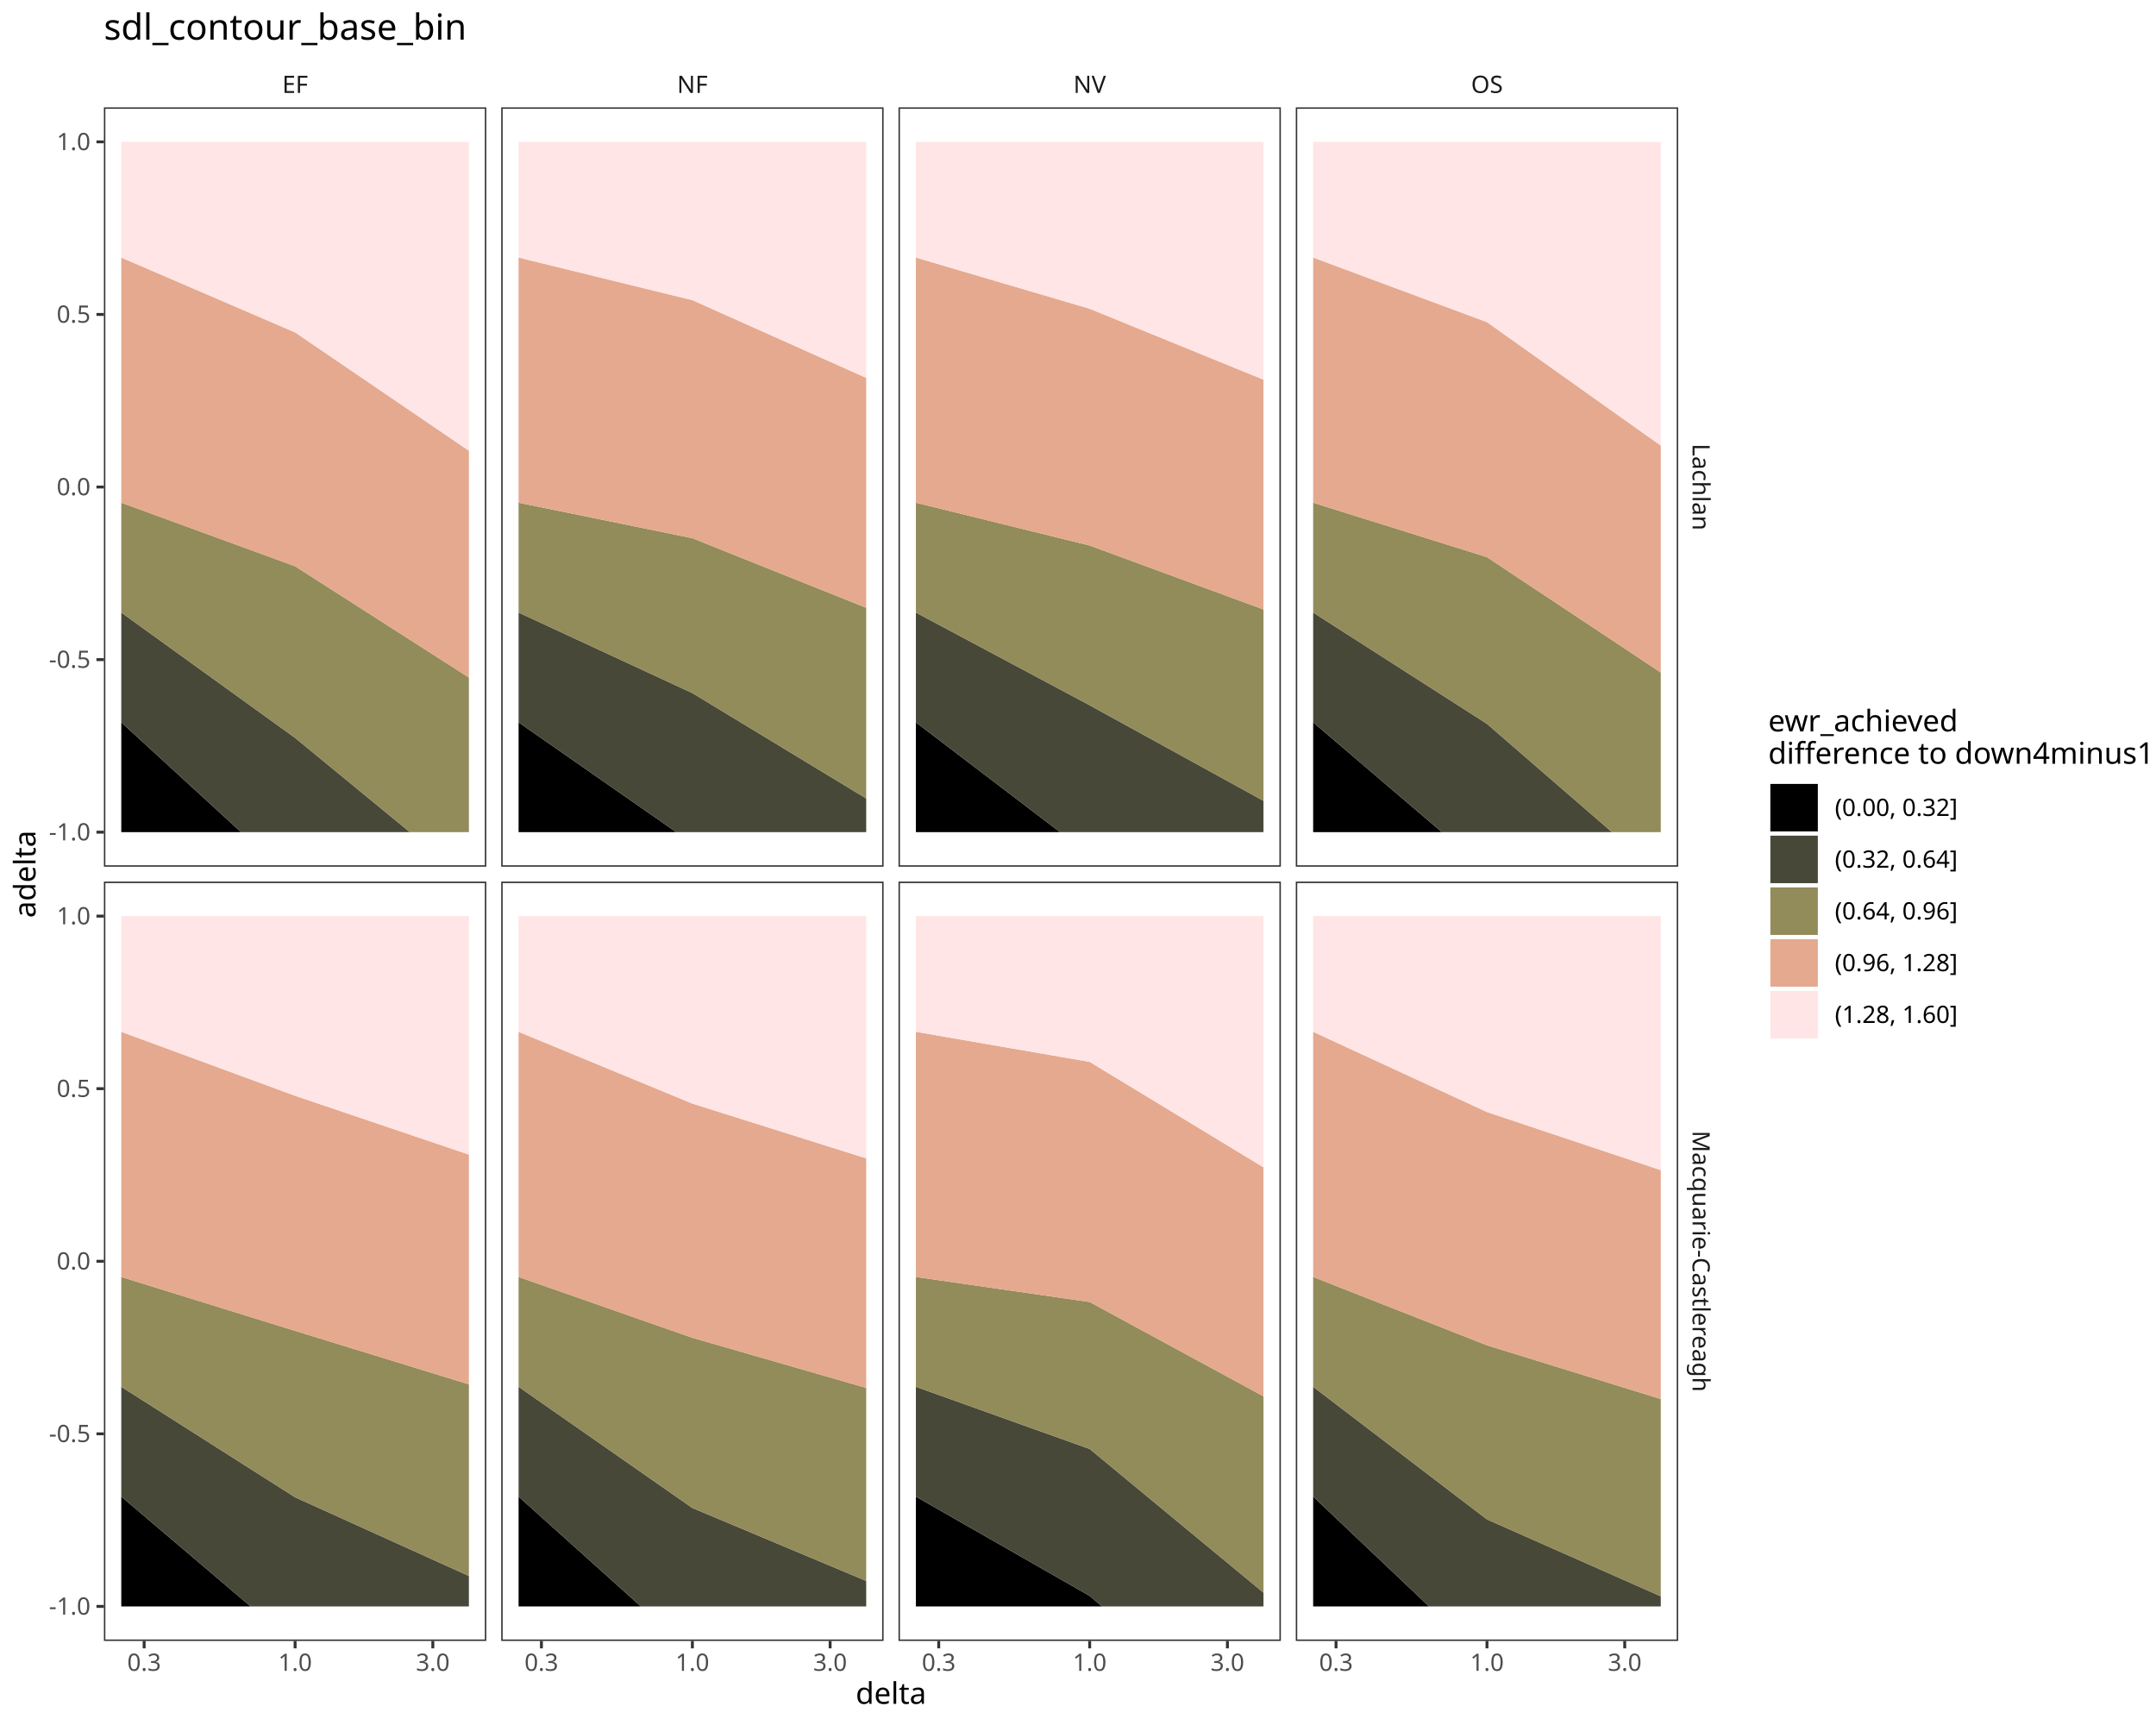
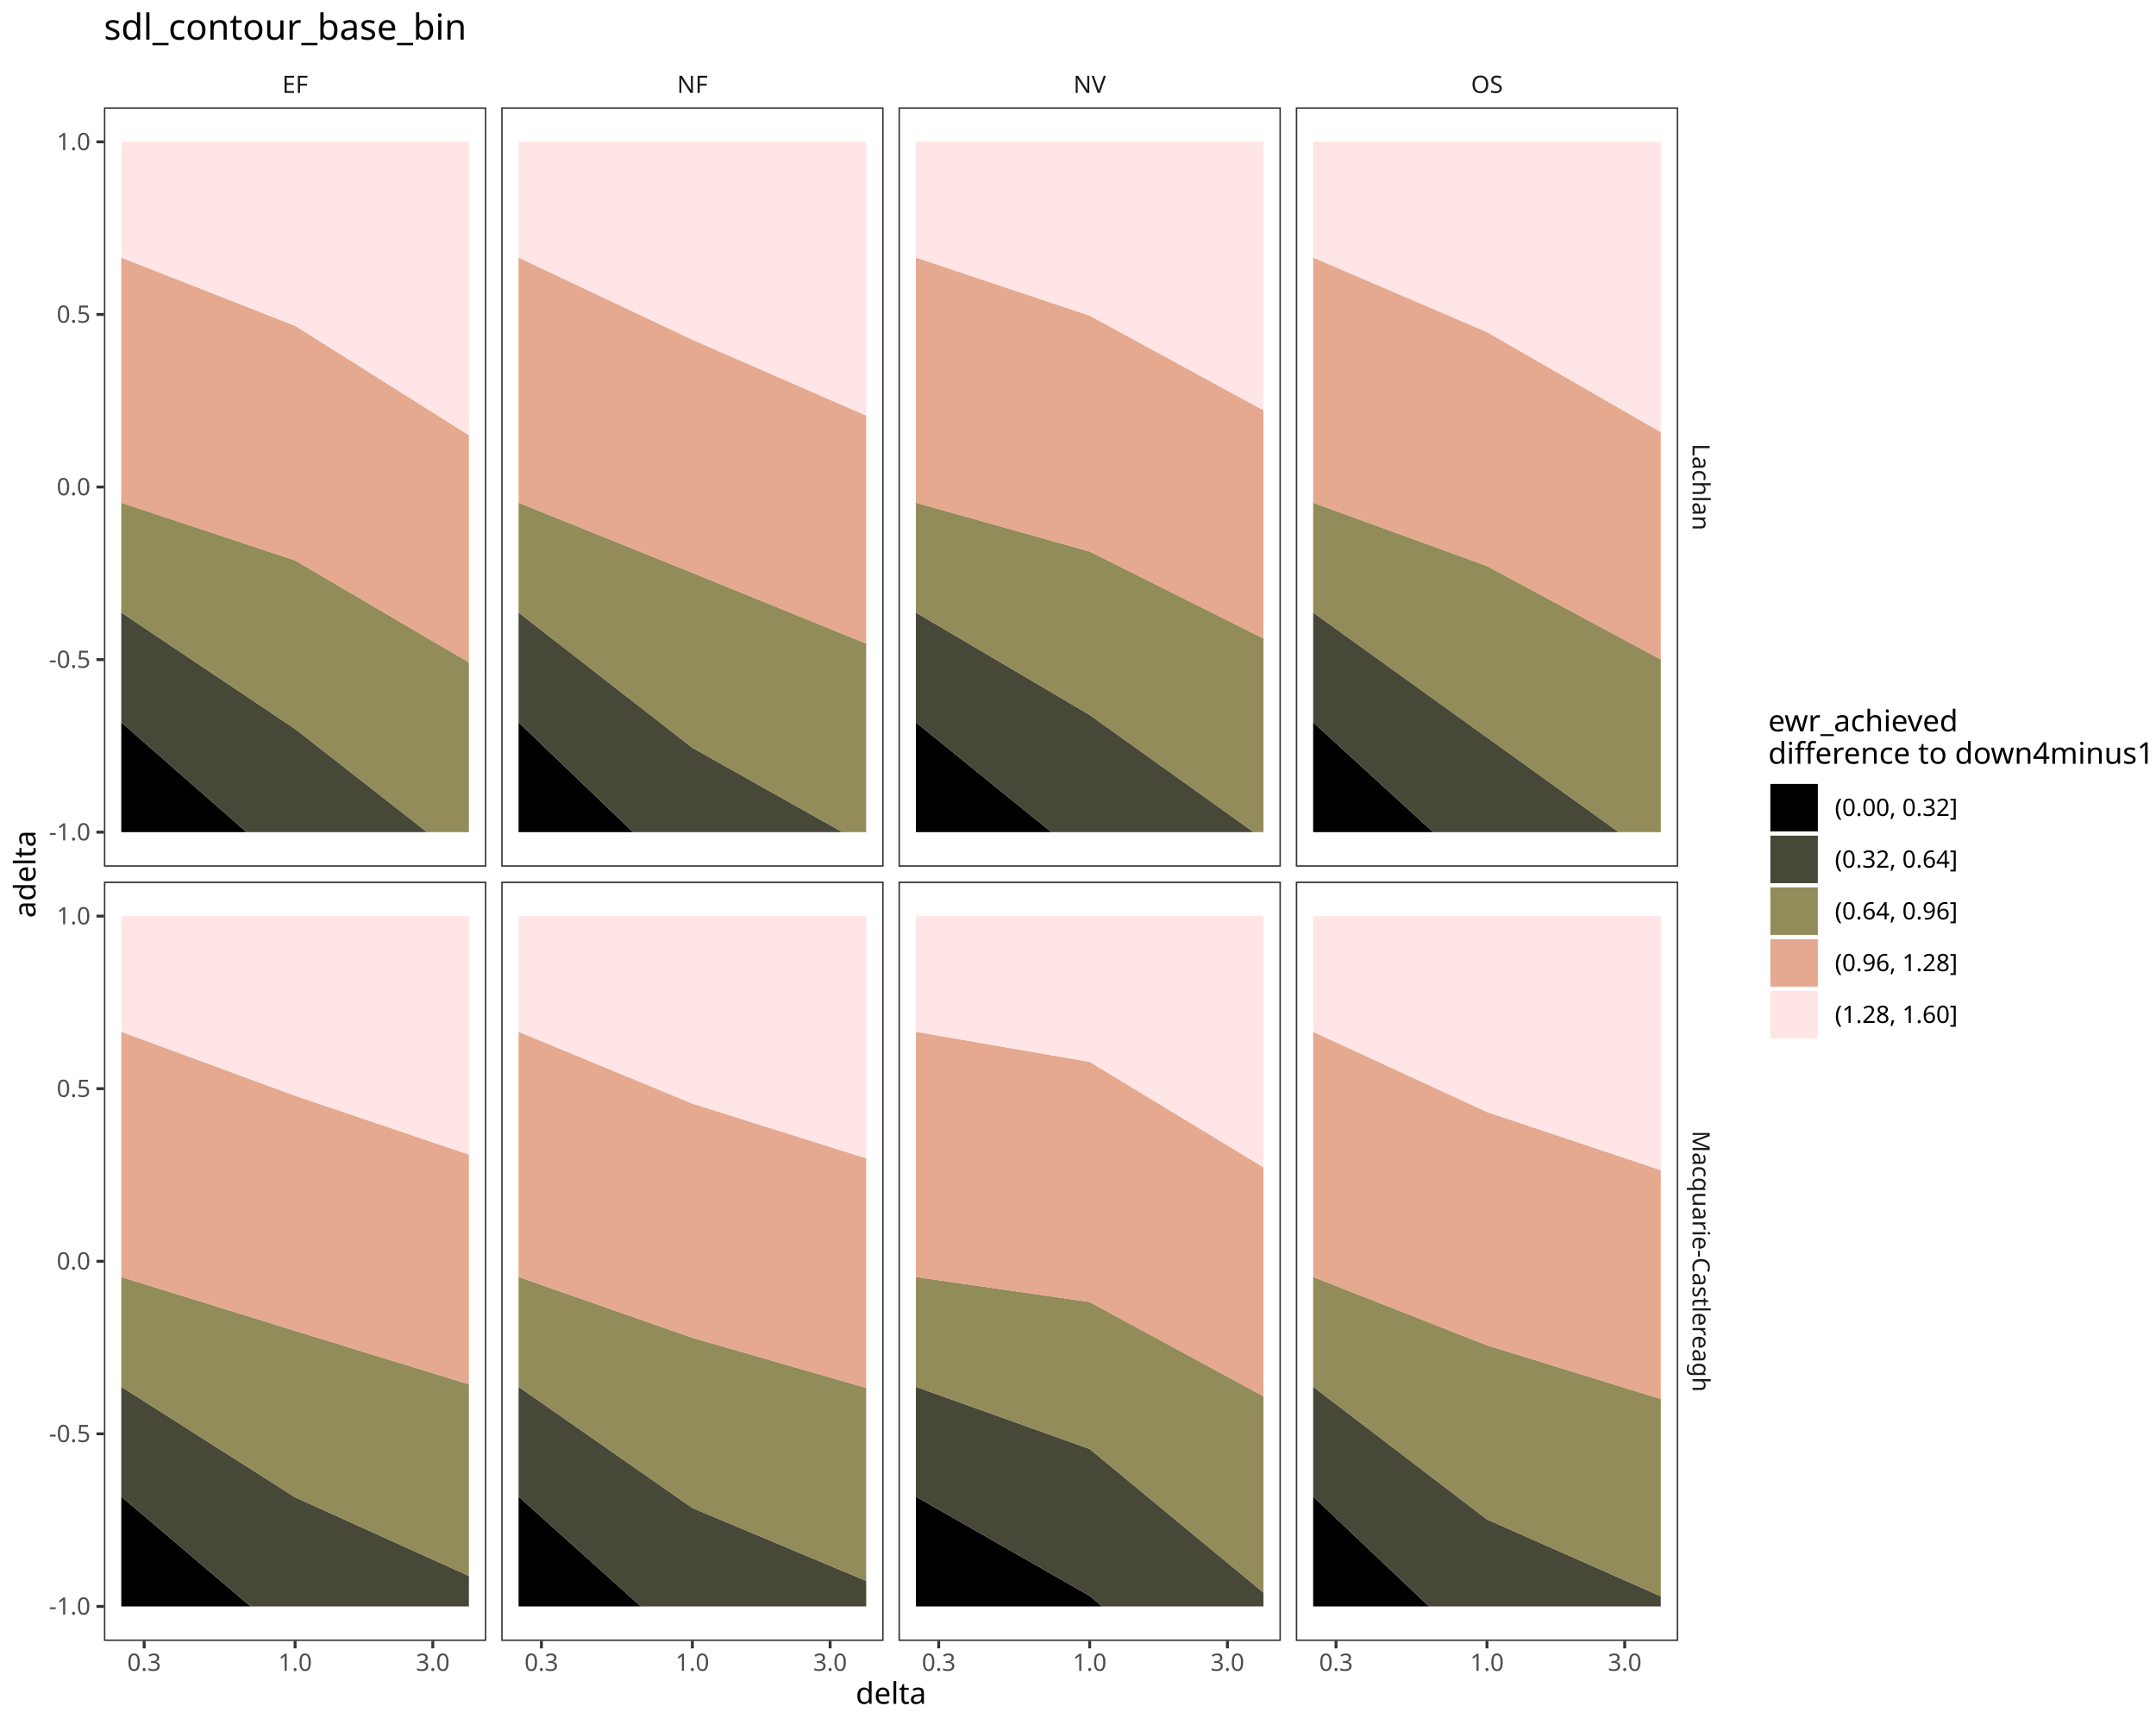
<svg xmlns="http://www.w3.org/2000/svg" class="svglite" data-engine-version="2.0" width="720.00pt" height="576.00pt" viewBox="0 0 720.00 576.00">
  <defs>
    <style type="text/css">
    .svglite line, .svglite polyline, .svglite polygon, .svglite path, .svglite rect, .svglite circle {
      fill: none;
      stroke: #000000;
      stroke-linecap: round;
      stroke-linejoin: round;
      stroke-miterlimit: 10.00;
    }
  </style>
  </defs>
  <rect width="100%" height="100%" style="stroke: none; fill: #FFFFFF;" />
  <defs>
    <clipPath id="cpMC4wMHw3MjAuMDB8MC4wMHw1NzYuMDA=">
      <rect x="0.00" y="0.00" width="720.00" height="576.00" />
    </clipPath>
  </defs>
  <g clip-path="url(#cpMC4wMHw3MjAuMDB8MC4wMHw1NzYuMDA=)">
    <rect x="0" y="0.00" width="720.00" height="576.00" style="stroke-width: 0.97; stroke: #FFFFFF; fill: #FFFFFF;" />
  </g>
  <defs>
    <clipPath id="cpMzQuNzB8MTYyLjM5fDM1Ljg1fDI4OS4zOQ==">
      <rect x="34.70" y="35.85" width="127.70" height="253.55" />
    </clipPath>
  </defs>
  <g clip-path="url(#cpMzQuNzB8MTYyLjM5fDM1Ljg1fDI4OS4zOQ==)">
    <rect x="34.70" y="35.85" width="127.70" height="253.55" style="stroke-width: 0.97; stroke: none; fill: #FFFFFF;" />
-     <path d="M 80.51 277.87 L 40.50 241.20 L 40.50 277.87 Z" style="fill-rule: evenodd; fill: #000000; stroke-width: 1.07; stroke: none; stroke-linecap: butt;" />
-     <path d="M 136.89 277.87 L 98.55 246.39 L 40.50 204.53 L 40.50 241.20 L 80.51 277.87 L 98.55 277.87 Z" style="fill-rule: evenodd; fill: #484839; stroke-width: 1.07; stroke: none; stroke-linecap: butt;" />
-     <path d="M 136.89 277.87 L 156.59 277.87 L 156.59 226.23 L 98.55 189.08 L 40.50 167.86 L 40.50 204.53 L 98.55 246.39 Z" style="fill-rule: evenodd; fill: #928B5A; stroke-width: 1.07; stroke: none; stroke-linecap: butt;" />
-     <path d="M 156.59 162.62 L 156.59 150.50 L 98.55 110.99 L 40.50 86.00 L 40.50 162.62 L 40.50 167.86 L 98.55 189.08 L 156.59 226.23 Z" style="fill-rule: evenodd; fill: #E4A98F; stroke-width: 1.07; stroke: none; stroke-linecap: butt;" />
-     <path d="M 156.59 47.37 L 98.55 47.37 L 40.50 47.37 L 40.50 86.00 L 98.55 110.99 L 156.59 150.50 Z" style="fill-rule: evenodd; fill: #FFE5E5; stroke-width: 1.07; stroke: none; stroke-linecap: butt;" />
+     <path d="M 82.34 277.87 L 40.50 241.20 L 40.50 277.87 Z" style="fill-rule: evenodd; fill: #000000; stroke-width: 1.07; stroke: none; stroke-linecap: butt;" />
+     <path d="M 142.64 277.87 L 98.55 243.40 L 40.50 204.53 L 40.50 241.20 L 82.34 277.87 L 98.55 277.87 Z" style="fill-rule: evenodd; fill: #484839; stroke-width: 1.07; stroke: none; stroke-linecap: butt;" />
+     <path d="M 142.64 277.87 L 156.59 277.87 L 156.59 221.18 L 98.55 187.13 L 40.50 167.86 L 40.50 204.53 L 98.55 243.40 Z" style="fill-rule: evenodd; fill: #928B5A; stroke-width: 1.07; stroke: none; stroke-linecap: butt;" />
+     <path d="M 156.59 162.62 L 156.59 145.31 L 98.55 108.80 L 40.50 86.00 L 40.50 162.62 L 40.50 167.86 L 98.55 187.13 L 156.59 221.18 Z" style="fill-rule: evenodd; fill: #E4A98F; stroke-width: 1.07; stroke: none; stroke-linecap: butt;" />
+     <path d="M 156.59 47.37 L 98.55 47.37 L 40.50 47.37 L 40.50 86.00 L 98.55 108.80 L 156.59 145.31 Z" style="fill-rule: evenodd; fill: #FFE5E5; stroke-width: 1.07; stroke: none; stroke-linecap: butt;" />
    <rect x="34.70" y="35.85" width="127.70" height="253.55" style="stroke-width: 0.97; stroke: #333333;" />
  </g>
  <g clip-path="url(#cpMC4wMHw3MjAuMDB8MC4wMHw1NzYuMDA=)">
</g>
  <defs>
    <clipPath id="cpMzQuNzB8MTYyLjM5fDI5NC4zOHw1NDcuOTI=">
      <rect x="34.70" y="294.38" width="127.70" height="253.55" />
    </clipPath>
  </defs>
  <g clip-path="url(#cpMzQuNzB8MTYyLjM5fDI5NC4zOHw1NDcuOTI=)">
    <rect x="34.70" y="294.38" width="127.70" height="253.55" style="stroke-width: 0.97; stroke: none; fill: #FFFFFF;" />
    <path d="M 83.68 536.40 L 40.50 499.73 L 40.50 536.40 Z" style="fill-rule: evenodd; fill: #000000; stroke-width: 1.07; stroke: none; stroke-linecap: butt;" />
    <path d="M 156.59 526.23 L 98.55 499.96 L 40.50 463.06 L 40.50 499.73 L 83.68 536.40 L 98.55 536.40 L 156.59 536.40 Z" style="fill-rule: evenodd; fill: #484839; stroke-width: 1.07; stroke: none; stroke-linecap: butt;" />
    <path d="M 156.59 462.25 L 98.55 444.39 L 40.50 426.39 L 40.50 463.06 L 98.55 499.96 L 156.59 526.23 Z" style="fill-rule: evenodd; fill: #928B5A; stroke-width: 1.07; stroke: none; stroke-linecap: butt;" />
    <path d="M 156.59 421.15 L 156.59 385.53 L 98.55 365.89 L 40.50 344.53 L 40.50 421.15 L 40.50 426.39 L 98.55 444.39 L 156.59 462.25 Z" style="fill-rule: evenodd; fill: #E4A98F; stroke-width: 1.07; stroke: none; stroke-linecap: butt;" />
    <path d="M 156.59 305.90 L 98.55 305.90 L 40.50 305.90 L 40.50 344.53 L 98.55 365.89 L 156.59 385.53 Z" style="fill-rule: evenodd; fill: #FFE5E5; stroke-width: 1.07; stroke: none; stroke-linecap: butt;" />
    <rect x="34.70" y="294.38" width="127.70" height="253.55" style="stroke-width: 0.97; stroke: #333333;" />
  </g>
  <g clip-path="url(#cpMC4wMHw3MjAuMDB8MC4wMHw1NzYuMDA=)">
</g>
  <defs>
    <clipPath id="cpMTY3LjM4fDI5NS4wN3wzNS44NXwyODkuMzk=">
      <rect x="167.38" y="35.85" width="127.70" height="253.55" />
    </clipPath>
  </defs>
  <g clip-path="url(#cpMTY3LjM4fDI5NS4wN3wzNS44NXwyODkuMzk=)">
    <rect x="167.38" y="35.85" width="127.70" height="253.55" style="stroke-width: 0.97; stroke: none; fill: #FFFFFF;" />
-     <path d="M 225.85 277.87 L 173.18 241.20 L 173.18 277.87 Z" style="fill-rule: evenodd; fill: #000000; stroke-width: 1.07; stroke: none; stroke-linecap: butt;" />
-     <path d="M 289.27 266.61 L 231.22 231.43 L 173.18 204.53 L 173.18 241.20 L 225.85 277.87 L 231.22 277.87 L 289.27 277.87 Z" style="fill-rule: evenodd; fill: #484839; stroke-width: 1.07; stroke: none; stroke-linecap: butt;" />
-     <path d="M 289.27 202.95 L 231.22 179.71 L 173.18 167.86 L 173.18 204.53 L 231.22 231.43 L 289.27 266.61 Z" style="fill-rule: evenodd; fill: #928B5A; stroke-width: 1.07; stroke: none; stroke-linecap: butt;" />
-     <path d="M 289.27 162.62 L 289.27 126.17 L 231.22 100.22 L 173.18 86.00 L 173.18 162.62 L 173.18 167.86 L 231.22 179.71 L 289.27 202.95 Z" style="fill-rule: evenodd; fill: #E4A98F; stroke-width: 1.07; stroke: none; stroke-linecap: butt;" />
-     <path d="M 289.27 47.37 L 231.22 47.37 L 173.18 47.37 L 173.18 86.00 L 231.22 100.22 L 289.27 126.17 Z" style="fill-rule: evenodd; fill: #FFE5E5; stroke-width: 1.07; stroke: none; stroke-linecap: butt;" />
+     <path d="M 211.42 277.87 L 173.18 241.20 L 173.18 277.87 Z" style="fill-rule: evenodd; fill: #000000; stroke-width: 1.07; stroke: none; stroke-linecap: butt;" />
+     <path d="M 281.36 277.87 L 231.22 249.69 L 173.18 204.53 L 173.18 241.20 L 211.42 277.87 L 231.22 277.87 Z" style="fill-rule: evenodd; fill: #484839; stroke-width: 1.07; stroke: none; stroke-linecap: butt;" />
+     <path d="M 281.36 277.87 L 289.27 277.87 L 289.27 214.89 L 231.22 191.26 L 173.18 167.86 L 173.18 204.53 L 231.22 249.69 Z" style="fill-rule: evenodd; fill: #928B5A; stroke-width: 1.07; stroke: none; stroke-linecap: butt;" />
+     <path d="M 289.27 162.62 L 289.27 138.77 L 231.22 113.44 L 173.18 86.00 L 173.18 162.62 L 173.18 167.86 L 231.22 191.26 L 289.27 214.89 Z" style="fill-rule: evenodd; fill: #E4A98F; stroke-width: 1.07; stroke: none; stroke-linecap: butt;" />
+     <path d="M 289.27 47.37 L 231.22 47.37 L 173.18 47.37 L 173.18 86.00 L 231.22 113.44 L 289.27 138.77 Z" style="fill-rule: evenodd; fill: #FFE5E5; stroke-width: 1.07; stroke: none; stroke-linecap: butt;" />
    <rect x="167.38" y="35.85" width="127.70" height="253.55" style="stroke-width: 0.97; stroke: #333333;" />
  </g>
  <g clip-path="url(#cpMC4wMHw3MjAuMDB8MC4wMHw1NzYuMDA=)">
</g>
  <defs>
    <clipPath id="cpMTY3LjM4fDI5NS4wN3wyOTQuMzh8NTQ3Ljky">
      <rect x="167.38" y="294.38" width="127.70" height="253.55" />
    </clipPath>
  </defs>
  <g clip-path="url(#cpMTY3LjM4fDI5NS4wN3wyOTQuMzh8NTQ3Ljky)">
    <rect x="167.38" y="294.38" width="127.70" height="253.55" style="stroke-width: 0.97; stroke: none; fill: #FFFFFF;" />
    <path d="M 214.00 536.40 L 173.18 499.73 L 173.18 536.40 Z" style="fill-rule: evenodd; fill: #000000; stroke-width: 1.07; stroke: none; stroke-linecap: butt;" />
    <path d="M 289.27 527.89 L 231.22 503.53 L 173.18 463.06 L 173.18 499.73 L 214.00 536.40 L 231.22 536.40 L 289.27 536.40 Z" style="fill-rule: evenodd; fill: #484839; stroke-width: 1.07; stroke: none; stroke-linecap: butt;" />
    <path d="M 289.27 463.44 L 231.22 446.70 L 173.18 426.39 L 173.18 463.06 L 231.22 503.53 L 289.27 527.89 Z" style="fill-rule: evenodd; fill: #928B5A; stroke-width: 1.07; stroke: none; stroke-linecap: butt;" />
    <path d="M 289.27 421.15 L 289.27 386.79 L 231.22 368.50 L 173.18 344.53 L 173.18 421.15 L 173.18 426.39 L 231.22 446.70 L 289.27 463.44 Z" style="fill-rule: evenodd; fill: #E4A98F; stroke-width: 1.07; stroke: none; stroke-linecap: butt;" />
    <path d="M 289.27 305.90 L 231.22 305.90 L 173.18 305.90 L 173.18 344.53 L 231.22 368.50 L 289.27 386.79 Z" style="fill-rule: evenodd; fill: #FFE5E5; stroke-width: 1.07; stroke: none; stroke-linecap: butt;" />
    <rect x="167.38" y="294.38" width="127.70" height="253.55" style="stroke-width: 0.97; stroke: #333333;" />
  </g>
  <g clip-path="url(#cpMC4wMHw3MjAuMDB8MC4wMHw1NzYuMDA=)">
</g>
  <defs>
    <clipPath id="cpMzAwLjA1fDQyNy43NXwzNS44NXwyODkuMzk=">
      <rect x="300.05" y="35.85" width="127.70" height="253.55" />
    </clipPath>
  </defs>
  <g clip-path="url(#cpMzAwLjA1fDQyNy43NXwzNS44NXwyODkuMzk=)">
    <rect x="300.05" y="35.85" width="127.70" height="253.55" style="stroke-width: 0.97; stroke: none; fill: #FFFFFF;" />
-     <path d="M 354.01 277.87 L 305.86 241.20 L 305.86 277.87 Z" style="fill-rule: evenodd; fill: #000000; stroke-width: 1.07; stroke: none; stroke-linecap: butt;" />
-     <path d="M 421.94 267.40 L 363.90 235.49 L 305.86 204.53 L 305.86 241.20 L 354.01 277.87 L 363.90 277.87 L 421.94 277.87 Z" style="fill-rule: evenodd; fill: #484839; stroke-width: 1.07; stroke: none; stroke-linecap: butt;" />
-     <path d="M 421.94 203.51 L 363.90 182.15 L 305.86 167.86 L 305.86 204.53 L 363.90 235.49 L 421.94 267.40 Z" style="fill-rule: evenodd; fill: #928B5A; stroke-width: 1.07; stroke: none; stroke-linecap: butt;" />
-     <path d="M 421.94 162.62 L 421.94 126.77 L 363.90 103.09 L 305.86 86.00 L 305.86 162.62 L 305.86 167.86 L 363.90 182.15 L 421.94 203.51 Z" style="fill-rule: evenodd; fill: #E4A98F; stroke-width: 1.07; stroke: none; stroke-linecap: butt;" />
-     <path d="M 421.94 47.37 L 363.90 47.37 L 305.86 47.37 L 305.86 86.00 L 363.90 103.09 L 421.94 126.77 Z" style="fill-rule: evenodd; fill: #FFE5E5; stroke-width: 1.07; stroke: none; stroke-linecap: butt;" />
+     <path d="M 351.11 277.87 L 305.86 241.20 L 305.86 277.87 Z" style="fill-rule: evenodd; fill: #000000; stroke-width: 1.07; stroke: none; stroke-linecap: butt;" />
+     <path d="M 418.68 277.87 L 363.90 238.72 L 305.86 204.53 L 305.86 241.20 L 351.11 277.87 L 363.90 277.87 Z" style="fill-rule: evenodd; fill: #484839; stroke-width: 1.07; stroke: none; stroke-linecap: butt;" />
+     <path d="M 418.68 277.87 L 421.94 277.87 L 421.94 213.19 L 363.90 184.15 L 305.86 167.86 L 305.86 204.53 L 363.90 238.72 Z" style="fill-rule: evenodd; fill: #928B5A; stroke-width: 1.07; stroke: none; stroke-linecap: butt;" />
+     <path d="M 421.94 162.62 L 421.94 137.00 L 363.90 105.40 L 305.86 86.00 L 305.86 162.62 L 305.86 167.86 L 363.90 184.15 L 421.94 213.19 Z" style="fill-rule: evenodd; fill: #E4A98F; stroke-width: 1.07; stroke: none; stroke-linecap: butt;" />
+     <path d="M 421.94 47.37 L 363.90 47.37 L 305.86 47.37 L 305.86 86.00 L 363.90 105.40 L 421.94 137.00 Z" style="fill-rule: evenodd; fill: #FFE5E5; stroke-width: 1.07; stroke: none; stroke-linecap: butt;" />
    <rect x="300.05" y="35.85" width="127.70" height="253.55" style="stroke-width: 0.97; stroke: #333333;" />
  </g>
  <g clip-path="url(#cpMC4wMHw3MjAuMDB8MC4wMHw1NzYuMDA=)">
</g>
  <defs>
    <clipPath id="cpMzAwLjA1fDQyNy43NXwyOTQuMzh8NTQ3Ljky">
      <rect x="300.05" y="294.38" width="127.70" height="253.55" />
    </clipPath>
  </defs>
  <g clip-path="url(#cpMzAwLjA1fDQyNy43NXwyOTQuMzh8NTQ3Ljky)">
    <rect x="300.05" y="294.38" width="127.70" height="253.55" style="stroke-width: 0.97; stroke: none; fill: #FFFFFF;" />
    <path d="M 368.03 536.40 L 363.90 532.90 L 305.86 499.73 L 305.86 536.40 L 363.90 536.40 Z" style="fill-rule: evenodd; fill: #000000; stroke-width: 1.07; stroke: none; stroke-linecap: butt;" />
    <path d="M 368.03 536.40 L 421.94 536.40 L 421.94 531.80 L 363.90 483.83 L 305.86 463.06 L 305.86 499.73 L 363.90 532.90 Z" style="fill-rule: evenodd; fill: #484839; stroke-width: 1.07; stroke: none; stroke-linecap: butt;" />
    <path d="M 421.94 466.25 L 363.90 434.75 L 305.86 426.39 L 305.86 463.06 L 363.90 483.83 L 421.94 531.80 Z" style="fill-rule: evenodd; fill: #928B5A; stroke-width: 1.07; stroke: none; stroke-linecap: butt;" />
    <path d="M 421.94 421.15 L 421.94 389.78 L 363.90 354.57 L 305.86 344.53 L 305.86 421.15 L 305.86 426.39 L 363.90 434.75 L 421.94 466.25 Z" style="fill-rule: evenodd; fill: #E4A98F; stroke-width: 1.07; stroke: none; stroke-linecap: butt;" />
    <path d="M 421.94 305.90 L 363.90 305.90 L 305.86 305.90 L 305.86 344.53 L 363.90 354.57 L 421.94 389.78 Z" style="fill-rule: evenodd; fill: #FFE5E5; stroke-width: 1.07; stroke: none; stroke-linecap: butt;" />
    <rect x="300.05" y="294.38" width="127.70" height="253.55" style="stroke-width: 0.97; stroke: #333333;" />
  </g>
  <g clip-path="url(#cpMC4wMHw3MjAuMDB8MC4wMHw1NzYuMDA=)">
</g>
  <defs>
    <clipPath id="cpNDMyLjczfDU2MC40MnwzNS44NXwyODkuMzk=">
      <rect x="432.73" y="35.85" width="127.70" height="253.55" />
    </clipPath>
  </defs>
  <g clip-path="url(#cpNDMyLjczfDU2MC40MnwzNS44NXwyODkuMzk=)">
    <rect x="432.73" y="35.85" width="127.70" height="253.55" style="stroke-width: 0.97; stroke: none; fill: #FFFFFF;" />
-     <path d="M 481.52 277.87 L 438.53 241.20 L 438.53 277.87 Z" style="fill-rule: evenodd; fill: #000000; stroke-width: 1.07; stroke: none; stroke-linecap: butt;" />
-     <path d="M 538.33 277.87 L 496.58 241.70 L 438.53 204.53 L 438.53 241.20 L 481.52 277.87 L 496.58 277.87 Z" style="fill-rule: evenodd; fill: #484839; stroke-width: 1.07; stroke: none; stroke-linecap: butt;" />
-     <path d="M 538.33 277.87 L 554.62 277.87 L 554.62 224.56 L 496.58 186.04 L 438.53 167.86 L 438.53 204.53 L 496.58 241.70 Z" style="fill-rule: evenodd; fill: #928B5A; stroke-width: 1.07; stroke: none; stroke-linecap: butt;" />
-     <path d="M 554.62 162.62 L 554.62 148.78 L 496.58 107.56 L 438.53 86.00 L 438.53 162.62 L 438.53 167.86 L 496.58 186.04 L 554.62 224.56 Z" style="fill-rule: evenodd; fill: #E4A98F; stroke-width: 1.07; stroke: none; stroke-linecap: butt;" />
-     <path d="M 554.62 47.37 L 496.58 47.37 L 438.53 47.37 L 438.53 86.00 L 496.58 107.56 L 554.62 148.78 Z" style="fill-rule: evenodd; fill: #FFE5E5; stroke-width: 1.07; stroke: none; stroke-linecap: butt;" />
+     <path d="M 478.62 277.87 L 438.53 241.20 L 438.53 277.87 Z" style="fill-rule: evenodd; fill: #000000; stroke-width: 1.07; stroke: none; stroke-linecap: butt;" />
+     <path d="M 540.59 277.87 L 496.58 246.25 L 438.53 204.53 L 438.53 241.20 L 478.62 277.87 L 496.58 277.87 Z" style="fill-rule: evenodd; fill: #484839; stroke-width: 1.07; stroke: none; stroke-linecap: butt;" />
+     <path d="M 540.59 277.87 L 554.62 277.87 L 554.62 220.20 L 496.58 188.99 L 438.53 167.86 L 438.53 204.53 L 496.58 246.25 Z" style="fill-rule: evenodd; fill: #928B5A; stroke-width: 1.07; stroke: none; stroke-linecap: butt;" />
+     <path d="M 554.62 162.62 L 554.62 144.29 L 496.58 110.89 L 438.53 86.00 L 438.53 162.62 L 438.53 167.86 L 496.58 188.99 L 554.62 220.20 Z" style="fill-rule: evenodd; fill: #E4A98F; stroke-width: 1.07; stroke: none; stroke-linecap: butt;" />
+     <path d="M 554.62 47.37 L 496.58 47.37 L 438.53 47.37 L 438.53 86.00 L 496.58 110.89 L 554.62 144.29 Z" style="fill-rule: evenodd; fill: #FFE5E5; stroke-width: 1.07; stroke: none; stroke-linecap: butt;" />
    <rect x="432.73" y="35.85" width="127.70" height="253.55" style="stroke-width: 0.97; stroke: #333333;" />
  </g>
  <g clip-path="url(#cpMC4wMHw3MjAuMDB8MC4wMHw1NzYuMDA=)">
</g>
  <defs>
    <clipPath id="cpNDMyLjczfDU2MC40MnwyOTQuMzh8NTQ3Ljky">
      <rect x="432.73" y="294.38" width="127.70" height="253.55" />
    </clipPath>
  </defs>
  <g clip-path="url(#cpNDMyLjczfDU2MC40MnwyOTQuMzh8NTQ3Ljky)">
    <rect x="432.73" y="294.38" width="127.70" height="253.55" style="stroke-width: 0.97; stroke: none; fill: #FFFFFF;" />
    <path d="M 477.22 536.40 L 438.53 499.73 L 438.53 536.40 Z" style="fill-rule: evenodd; fill: #000000; stroke-width: 1.07; stroke: none; stroke-linecap: butt;" />
    <path d="M 554.62 533.02 L 496.58 507.35 L 438.53 463.06 L 438.53 499.73 L 477.22 536.40 L 496.58 536.40 L 554.62 536.40 Z" style="fill-rule: evenodd; fill: #484839; stroke-width: 1.07; stroke: none; stroke-linecap: butt;" />
    <path d="M 554.62 467.14 L 496.58 449.21 L 438.53 426.39 L 438.53 463.06 L 496.58 507.35 L 554.62 533.02 Z" style="fill-rule: evenodd; fill: #928B5A; stroke-width: 1.07; stroke: none; stroke-linecap: butt;" />
    <path d="M 554.62 421.15 L 554.62 390.72 L 496.58 371.32 L 438.53 344.53 L 438.53 421.15 L 438.53 426.39 L 496.58 449.21 L 554.62 467.14 Z" style="fill-rule: evenodd; fill: #E4A98F; stroke-width: 1.07; stroke: none; stroke-linecap: butt;" />
    <path d="M 554.62 305.90 L 496.58 305.90 L 438.53 305.90 L 438.53 344.53 L 496.58 371.32 L 554.62 390.72 Z" style="fill-rule: evenodd; fill: #FFE5E5; stroke-width: 1.07; stroke: none; stroke-linecap: butt;" />
    <rect x="432.73" y="294.38" width="127.70" height="253.55" style="stroke-width: 0.97; stroke: #333333;" />
  </g>
  <g clip-path="url(#cpMC4wMHw3MjAuMDB8MC4wMHw1NzYuMDA=)">
</g>
  <defs>
    <clipPath id="cpMzQuNzB8MTYyLjM5fDIwLjcxfDM1Ljg1">
      <rect x="34.70" y="20.71" width="127.70" height="15.14" />
    </clipPath>
  </defs>
  <g clip-path="url(#cpMzQuNzB8MTYyLjM5fDIwLjcxfDM1Ljg1)">
    <text x="98.55" y="31.03" text-anchor="middle" style="font-size: 8.00px; fill: #1A1A1A; font-family: sans;" textLength="10.22px" lengthAdjust="spacingAndGlyphs">EF</text>
  </g>
  <g clip-path="url(#cpMC4wMHw3MjAuMDB8MC4wMHw1NzYuMDA=)">
</g>
  <defs>
    <clipPath id="cpMTY3LjM4fDI5NS4wN3wyMC43MXwzNS44NQ==">
      <rect x="167.38" y="20.71" width="127.70" height="15.14" />
    </clipPath>
  </defs>
  <g clip-path="url(#cpMTY3LjM4fDI5NS4wN3wyMC43MXwzNS44NQ==)">
    <text x="231.22" y="31.03" text-anchor="middle" style="font-size: 8.00px; fill: #1A1A1A; font-family: sans;" textLength="10.67px" lengthAdjust="spacingAndGlyphs">NF</text>
  </g>
  <g clip-path="url(#cpMC4wMHw3MjAuMDB8MC4wMHw1NzYuMDA=)">
</g>
  <defs>
    <clipPath id="cpMzAwLjA1fDQyNy43NXwyMC43MXwzNS44NQ==">
      <rect x="300.05" y="20.71" width="127.70" height="15.14" />
    </clipPath>
  </defs>
  <g clip-path="url(#cpMzAwLjA1fDQyNy43NXwyMC43MXwzNS44NQ==)">
    <text x="363.90" y="31.03" text-anchor="middle" style="font-size: 8.00px; fill: #1A1A1A; font-family: sans;" textLength="11.12px" lengthAdjust="spacingAndGlyphs">NV</text>
  </g>
  <g clip-path="url(#cpMC4wMHw3MjAuMDB8MC4wMHw1NzYuMDA=)">
</g>
  <defs>
    <clipPath id="cpNDMyLjczfDU2MC40MnwyMC43MXwzNS44NQ==">
      <rect x="432.73" y="20.71" width="127.70" height="15.14" />
    </clipPath>
  </defs>
  <g clip-path="url(#cpNDMyLjczfDU2MC40MnwyMC43MXwzNS44NQ==)">
    <text x="496.58" y="31.03" text-anchor="middle" style="font-size: 8.00px; fill: #1A1A1A; font-family: sans;" textLength="11.56px" lengthAdjust="spacingAndGlyphs">OS</text>
  </g>
  <g clip-path="url(#cpMC4wMHw3MjAuMDB8MC4wMHw1NzYuMDA=)">
</g>
  <defs>
    <clipPath id="cpNTYwLjQyfDU3NS41NnwzNS44NXwyODkuMzk=">
      <rect x="560.42" y="35.85" width="15.14" height="253.55" />
    </clipPath>
  </defs>
  <g clip-path="url(#cpNTYwLjQyfDU3NS41NnwzNS44NXwyODkuMzk=)">
    <text transform="translate(565.24,162.62) rotate(90)" text-anchor="middle" style="font-size: 8.00px; fill: #1A1A1A; font-family: sans;" textLength="28.03px" lengthAdjust="spacingAndGlyphs">Lachlan</text>
  </g>
  <g clip-path="url(#cpMC4wMHw3MjAuMDB8MC4wMHw1NzYuMDA=)">
</g>
  <defs>
    <clipPath id="cpNTYwLjQyfDU3NS41NnwyOTQuMzh8NTQ3Ljky">
      <rect x="560.42" y="294.38" width="15.14" height="253.55" />
    </clipPath>
  </defs>
  <g clip-path="url(#cpNTYwLjQyfDU3NS41NnwyOTQuMzh8NTQ3Ljky)">
    <text transform="translate(565.24,421.15) rotate(90)" text-anchor="middle" style="font-size: 8.00px; fill: #1A1A1A; font-family: sans;" textLength="83.16px" lengthAdjust="spacingAndGlyphs">Macquarie-Castlereagh</text>
  </g>
  <g clip-path="url(#cpMC4wMHw3MjAuMDB8MC4wMHw1NzYuMDA=)">
    <polyline points="48.14,550.41 48.14,547.92 " style="stroke-width: 0.97; stroke: #333333; stroke-linecap: butt;" />
    <polyline points="98.55,550.41 98.55,547.92 " style="stroke-width: 0.97; stroke: #333333; stroke-linecap: butt;" />
    <polyline points="144.54,550.41 144.54,547.92 " style="stroke-width: 0.97; stroke: #333333; stroke-linecap: butt;" />
    <text x="48.14" y="557.91" text-anchor="middle" style="font-size: 8.00px; fill: #4D4D4D; font-family: sans;" textLength="11.12px" lengthAdjust="spacingAndGlyphs">0.3</text>
    <text x="98.55" y="557.91" text-anchor="middle" style="font-size: 8.00px; fill: #4D4D4D; font-family: sans;" textLength="11.12px" lengthAdjust="spacingAndGlyphs">1.0</text>
    <text x="144.54" y="557.91" text-anchor="middle" style="font-size: 8.00px; fill: #4D4D4D; font-family: sans;" textLength="11.12px" lengthAdjust="spacingAndGlyphs">3.0</text>
    <polyline points="180.81,550.41 180.81,547.92 " style="stroke-width: 0.97; stroke: #333333; stroke-linecap: butt;" />
    <polyline points="231.22,550.41 231.22,547.92 " style="stroke-width: 0.97; stroke: #333333; stroke-linecap: butt;" />
    <polyline points="277.22,550.41 277.22,547.92 " style="stroke-width: 0.97; stroke: #333333; stroke-linecap: butt;" />
    <text x="180.81" y="557.91" text-anchor="middle" style="font-size: 8.00px; fill: #4D4D4D; font-family: sans;" textLength="11.12px" lengthAdjust="spacingAndGlyphs">0.3</text>
    <text x="231.22" y="557.91" text-anchor="middle" style="font-size: 8.00px; fill: #4D4D4D; font-family: sans;" textLength="11.12px" lengthAdjust="spacingAndGlyphs">1.0</text>
    <text x="277.22" y="557.91" text-anchor="middle" style="font-size: 8.00px; fill: #4D4D4D; font-family: sans;" textLength="11.12px" lengthAdjust="spacingAndGlyphs">3.0</text>
    <polyline points="313.49,550.41 313.49,547.92 " style="stroke-width: 0.97; stroke: #333333; stroke-linecap: butt;" />
    <polyline points="363.90,550.41 363.90,547.92 " style="stroke-width: 0.97; stroke: #333333; stroke-linecap: butt;" />
    <polyline points="409.90,550.41 409.90,547.92 " style="stroke-width: 0.97; stroke: #333333; stroke-linecap: butt;" />
    <text x="313.49" y="557.91" text-anchor="middle" style="font-size: 8.00px; fill: #4D4D4D; font-family: sans;" textLength="11.12px" lengthAdjust="spacingAndGlyphs">0.3</text>
    <text x="363.90" y="557.91" text-anchor="middle" style="font-size: 8.00px; fill: #4D4D4D; font-family: sans;" textLength="11.12px" lengthAdjust="spacingAndGlyphs">1.0</text>
    <text x="409.90" y="557.91" text-anchor="middle" style="font-size: 8.00px; fill: #4D4D4D; font-family: sans;" textLength="11.12px" lengthAdjust="spacingAndGlyphs">3.0</text>
    <polyline points="446.17,550.41 446.17,547.92 " style="stroke-width: 0.97; stroke: #333333; stroke-linecap: butt;" />
    <polyline points="496.58,550.41 496.58,547.92 " style="stroke-width: 0.97; stroke: #333333; stroke-linecap: butt;" />
    <polyline points="542.58,550.41 542.58,547.92 " style="stroke-width: 0.97; stroke: #333333; stroke-linecap: butt;" />
    <text x="446.17" y="557.91" text-anchor="middle" style="font-size: 8.00px; fill: #4D4D4D; font-family: sans;" textLength="11.12px" lengthAdjust="spacingAndGlyphs">0.3</text>
    <text x="496.58" y="557.91" text-anchor="middle" style="font-size: 8.00px; fill: #4D4D4D; font-family: sans;" textLength="11.12px" lengthAdjust="spacingAndGlyphs">1.0</text>
    <text x="542.58" y="557.91" text-anchor="middle" style="font-size: 8.00px; fill: #4D4D4D; font-family: sans;" textLength="11.12px" lengthAdjust="spacingAndGlyphs">3.0</text>
    <text x="30.22" y="280.62" text-anchor="end" style="font-size: 8.00px; fill: #4D4D4D; font-family: sans;" textLength="13.79px" lengthAdjust="spacingAndGlyphs">-1.0</text>
    <text x="30.22" y="223.00" text-anchor="end" style="font-size: 8.00px; fill: #4D4D4D; font-family: sans;" textLength="13.79px" lengthAdjust="spacingAndGlyphs">-0.5</text>
    <text x="30.22" y="165.37" text-anchor="end" style="font-size: 8.00px; fill: #4D4D4D; font-family: sans;" textLength="11.12px" lengthAdjust="spacingAndGlyphs">0.0</text>
    <text x="30.22" y="107.75" text-anchor="end" style="font-size: 8.00px; fill: #4D4D4D; font-family: sans;" textLength="11.12px" lengthAdjust="spacingAndGlyphs">0.5</text>
    <text x="30.22" y="50.13" text-anchor="end" style="font-size: 8.00px; fill: #4D4D4D; font-family: sans;" textLength="11.12px" lengthAdjust="spacingAndGlyphs">1.0</text>
    <polyline points="32.21,277.87 34.70,277.87 " style="stroke-width: 0.97; stroke: #333333; stroke-linecap: butt;" />
    <polyline points="32.21,220.25 34.70,220.25 " style="stroke-width: 0.97; stroke: #333333; stroke-linecap: butt;" />
    <polyline points="32.21,162.62 34.70,162.62 " style="stroke-width: 0.97; stroke: #333333; stroke-linecap: butt;" />
    <polyline points="32.21,105.00 34.70,105.00 " style="stroke-width: 0.97; stroke: #333333; stroke-linecap: butt;" />
    <polyline points="32.21,47.37 34.70,47.37 " style="stroke-width: 0.97; stroke: #333333; stroke-linecap: butt;" />
    <text x="30.22" y="539.15" text-anchor="end" style="font-size: 8.00px; fill: #4D4D4D; font-family: sans;" textLength="13.79px" lengthAdjust="spacingAndGlyphs">-1.0</text>
    <text x="30.22" y="481.52" text-anchor="end" style="font-size: 8.00px; fill: #4D4D4D; font-family: sans;" textLength="13.79px" lengthAdjust="spacingAndGlyphs">-0.5</text>
    <text x="30.22" y="423.90" text-anchor="end" style="font-size: 8.00px; fill: #4D4D4D; font-family: sans;" textLength="11.12px" lengthAdjust="spacingAndGlyphs">0.0</text>
    <text x="30.22" y="366.28" text-anchor="end" style="font-size: 8.00px; fill: #4D4D4D; font-family: sans;" textLength="11.12px" lengthAdjust="spacingAndGlyphs">0.5</text>
    <text x="30.22" y="308.65" text-anchor="end" style="font-size: 8.00px; fill: #4D4D4D; font-family: sans;" textLength="11.12px" lengthAdjust="spacingAndGlyphs">1.0</text>
    <polyline points="32.21,536.40 34.70,536.40 " style="stroke-width: 0.97; stroke: #333333; stroke-linecap: butt;" />
    <polyline points="32.21,478.77 34.70,478.77 " style="stroke-width: 0.97; stroke: #333333; stroke-linecap: butt;" />
    <polyline points="32.21,421.15 34.70,421.15 " style="stroke-width: 0.97; stroke: #333333; stroke-linecap: butt;" />
    <polyline points="32.21,363.52 34.70,363.52 " style="stroke-width: 0.97; stroke: #333333; stroke-linecap: butt;" />
    <polyline points="32.21,305.90 34.70,305.90 " style="stroke-width: 0.97; stroke: #333333; stroke-linecap: butt;" />
    <text x="297.56" y="568.94" text-anchor="middle" style="font-size: 10.00px; font-family: sans;" textLength="21.68px" lengthAdjust="spacingAndGlyphs">delta</text>
    <text transform="translate(11.86,291.88) rotate(-90)" text-anchor="middle" style="font-size: 10.00px; font-family: sans;" textLength="27.25px" lengthAdjust="spacingAndGlyphs">adelta</text>
    <rect x="585.52" y="231.33" width="129.49" height="121.10" style="stroke-width: 0.97; stroke: none; fill: #FFFFFF;" />
    <text x="590.51" y="244.23" style="font-size: 10.00px; font-family: sans;" textLength="61.72px" lengthAdjust="spacingAndGlyphs">ewr_achieved</text>
    <text x="590.51" y="255.03" style="font-size: 10.00px; font-family: sans;" textLength="119.53px" lengthAdjust="spacingAndGlyphs">difference to down4minus1</text>
    <rect x="590.51" y="261.05" width="17.28" height="17.28" style="stroke-width: 0.97; stroke: none; fill: #FFFFFF;" />
    <rect x="591.21" y="261.76" width="15.86" height="15.86" style="stroke-width: 1.07; stroke: none; stroke-linecap: butt; fill: #000000;" />
    <rect x="590.51" y="278.33" width="17.28" height="17.28" style="stroke-width: 0.97; stroke: none; fill: #FFFFFF;" />
    <rect x="591.21" y="279.04" width="15.86" height="15.86" style="stroke-width: 1.07; stroke: none; stroke-linecap: butt; fill: #484839;" />
    <rect x="590.51" y="295.61" width="17.28" height="17.28" style="stroke-width: 0.97; stroke: none; fill: #FFFFFF;" />
    <rect x="591.21" y="296.32" width="15.86" height="15.86" style="stroke-width: 1.07; stroke: none; stroke-linecap: butt; fill: #928B5A;" />
    <rect x="590.51" y="312.89" width="17.28" height="17.28" style="stroke-width: 0.97; stroke: none; fill: #FFFFFF;" />
    <rect x="591.21" y="313.60" width="15.86" height="15.86" style="stroke-width: 1.07; stroke: none; stroke-linecap: butt; fill: #E4A98F;" />
    <rect x="590.51" y="330.17" width="17.28" height="17.28" style="stroke-width: 0.97; stroke: none; fill: #FFFFFF;" />
    <rect x="591.21" y="330.88" width="15.86" height="15.86" style="stroke-width: 1.07; stroke: none; stroke-linecap: butt; fill: #FFE5E5;" />
    <text x="612.77" y="272.45" style="font-size: 8.00px; font-family: sans;" textLength="40.47px" lengthAdjust="spacingAndGlyphs">(0.00, 0.32]</text>
    <text x="612.77" y="289.73" style="font-size: 8.00px; font-family: sans;" textLength="40.47px" lengthAdjust="spacingAndGlyphs">(0.32, 0.64]</text>
    <text x="612.77" y="307.01" style="font-size: 8.00px; font-family: sans;" textLength="40.47px" lengthAdjust="spacingAndGlyphs">(0.64, 0.96]</text>
    <text x="612.77" y="324.29" style="font-size: 8.00px; font-family: sans;" textLength="40.47px" lengthAdjust="spacingAndGlyphs">(0.96, 1.28]</text>
    <text x="612.77" y="341.57" style="font-size: 8.00px; font-family: sans;" textLength="40.47px" lengthAdjust="spacingAndGlyphs">(1.28, 1.60]</text>
    <text x="34.70" y="13.24" style="font-size: 12.00px; font-family: sans;" textLength="117.44px" lengthAdjust="spacingAndGlyphs">sdl_contour_base_bin</text>
  </g>
</svg>
